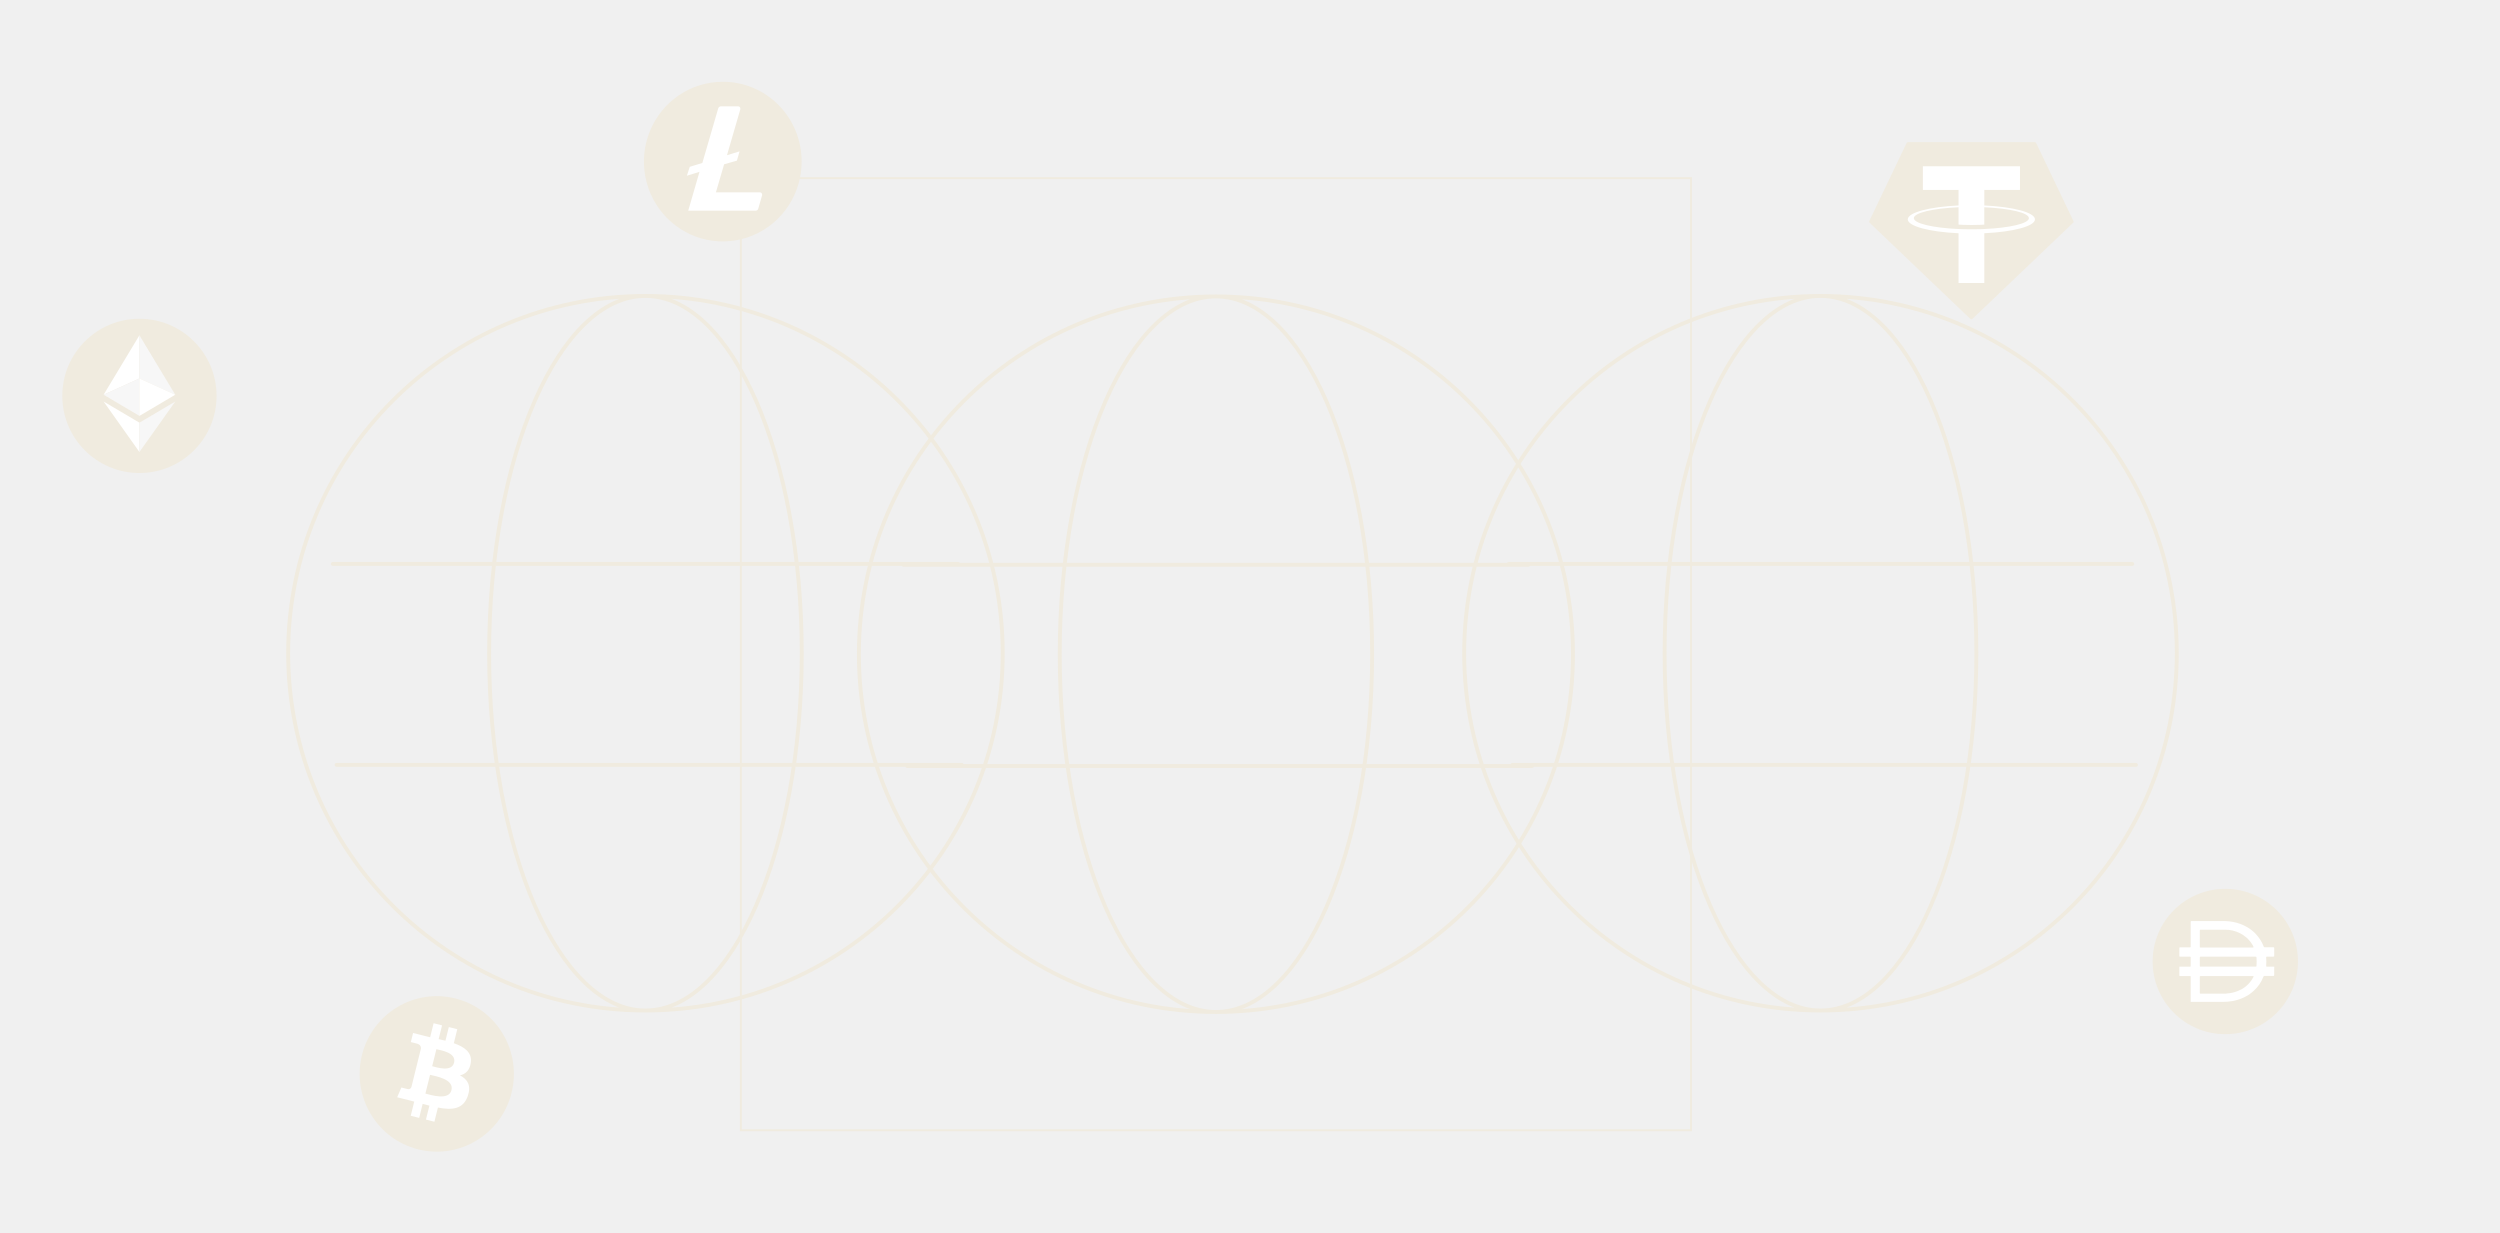
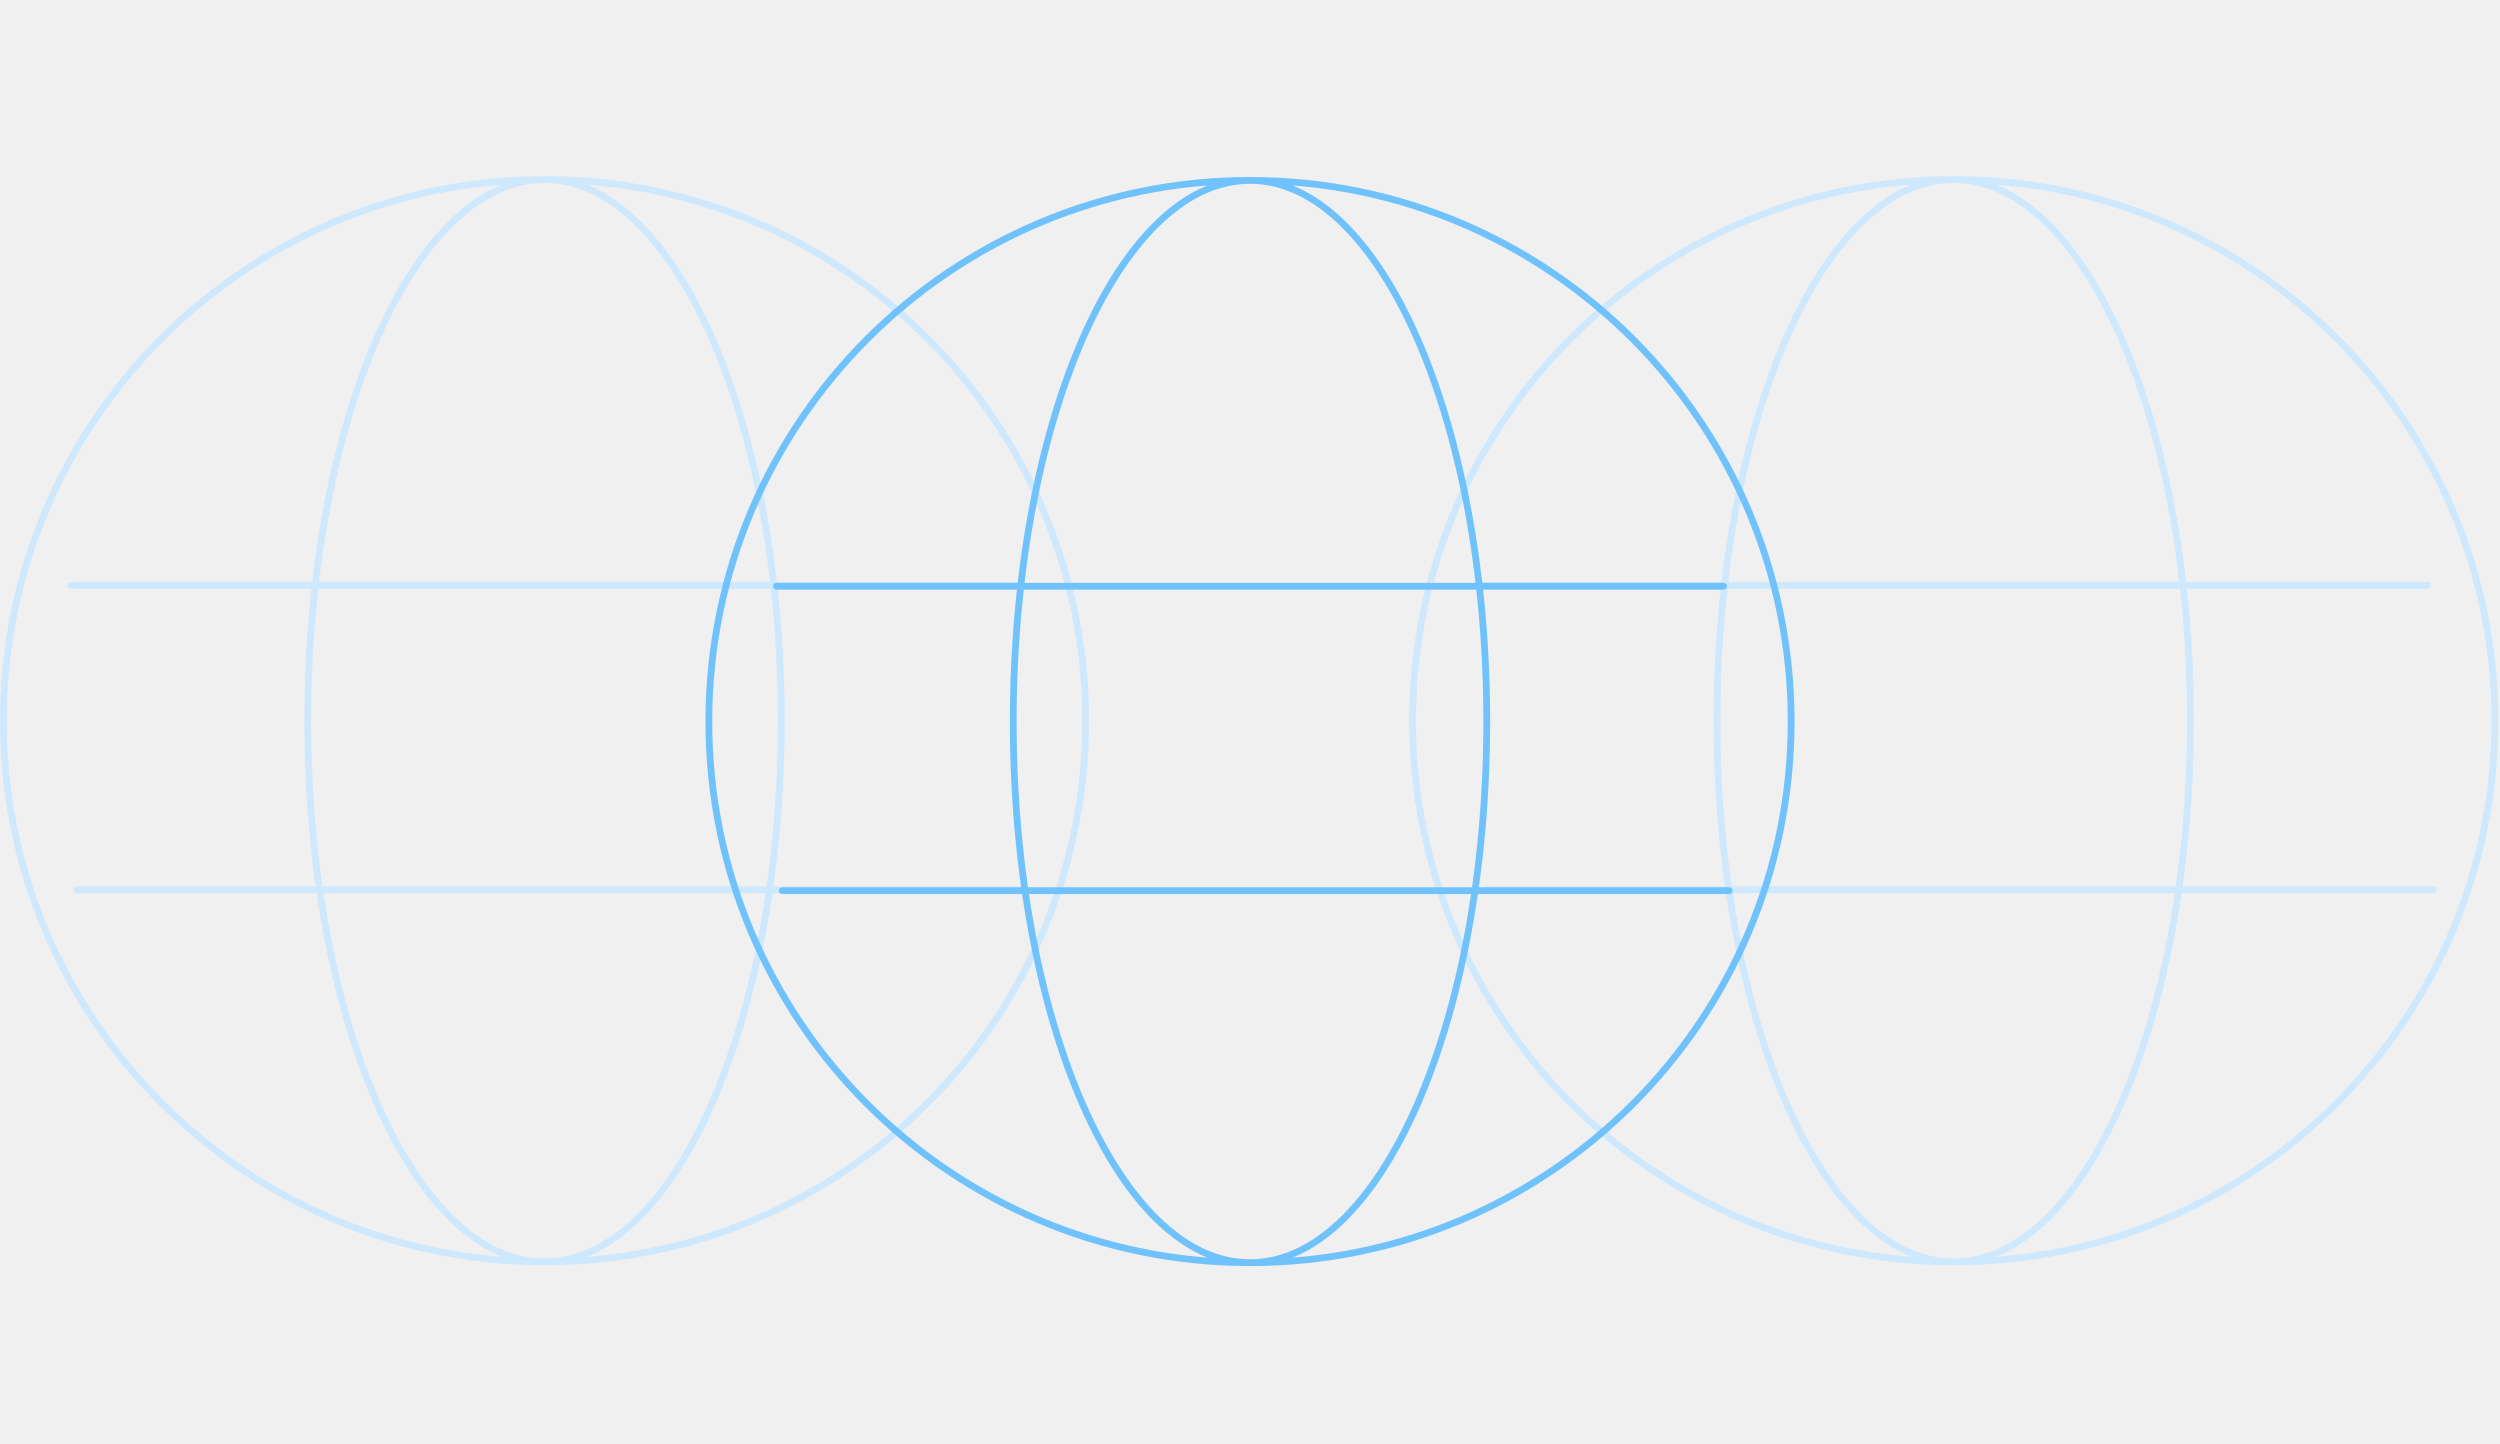
- <svg xmlns="http://www.w3.org/2000/svg" width="1284" height="633" viewBox="0 0 1284 633" fill="none">
-   <rect x="380.5" y="91.5" width="488" height="489" stroke="#F0EBDF" />
-   <path d="M464.047 289.063C463.495 289.063 463.047 289.51 463.047 290.063C463.047 290.615 463.495 291.063 464.047 291.063V289.063ZM784.953 291.063C785.506 291.063 785.953 290.615 785.953 290.063C785.953 289.51 785.506 289.063 784.953 289.063V291.063ZM465.972 392.42C465.42 392.42 464.972 392.868 464.972 393.42C464.972 393.972 465.42 394.42 465.972 394.42V392.42ZM786.878 394.42C787.431 394.42 787.878 393.972 787.878 393.42C787.878 392.868 787.431 392.42 786.878 392.42V394.42ZM806.875 336C806.875 436.932 725.221 518.75 624.5 518.75V520.75C726.329 520.75 808.875 438.033 808.875 336H806.875ZM624.5 518.75C523.779 518.75 442.125 436.932 442.125 336H440.125C440.125 438.033 522.671 520.75 624.5 520.75V518.75ZM442.125 336C442.125 235.068 523.779 153.25 624.5 153.25V151.25C522.671 151.25 440.125 233.967 440.125 336H442.125ZM624.5 153.25C725.221 153.25 806.875 235.068 806.875 336H808.875C808.875 233.967 726.329 151.25 624.5 151.25V153.25ZM624.5 518.75C613.755 518.75 603.439 513.766 593.968 504.592C584.493 495.413 575.914 482.082 568.688 465.531C554.237 432.432 545.273 386.637 545.273 336H543.273C543.273 386.845 552.27 432.925 566.855 466.331C574.147 483.032 582.855 496.611 592.576 506.028C602.302 515.45 613.091 520.75 624.5 520.75V518.75ZM545.273 336C545.273 285.363 554.237 239.568 568.688 206.469C575.914 189.918 584.493 176.587 593.968 167.408C603.439 158.234 613.755 153.25 624.5 153.25V151.25C613.091 151.25 602.302 156.55 592.576 165.972C582.855 175.389 574.147 188.968 566.855 205.669C552.27 239.075 543.273 285.155 543.273 336H545.273ZM624.5 520.75C635.909 520.75 646.698 515.45 656.424 506.028C666.145 496.611 674.853 483.032 682.145 466.331C696.73 432.925 705.727 386.845 705.727 336H703.727C703.727 386.637 694.763 432.432 680.312 465.531C673.086 482.082 664.507 495.413 655.032 504.592C645.561 513.766 635.245 518.75 624.5 518.75V520.75ZM705.727 336C705.727 285.155 696.73 239.075 682.145 205.669C674.853 188.968 666.145 175.389 656.424 165.972C646.698 156.55 635.909 151.25 624.5 151.25V153.25C635.245 153.25 645.561 158.234 655.032 167.408C664.507 176.587 673.086 189.918 680.312 206.469C694.763 239.568 703.727 285.363 703.727 336H705.727ZM464.047 291.063H784.953V289.063H464.047V291.063ZM465.972 394.42H786.878V392.42H465.972V394.42Z" fill="#F0EBDF" />
-   <path d="M170.938 288.625C170.385 288.625 169.938 289.073 169.938 289.625C169.938 290.177 170.385 290.625 170.938 290.625V288.625ZM492.063 290.625C492.615 290.625 493.063 290.177 493.063 289.625C493.063 289.073 492.615 288.625 492.063 288.625V290.625ZM172.864 391.842C172.312 391.842 171.864 392.29 171.864 392.842C171.864 393.394 172.312 393.842 172.864 393.842V391.842ZM493.989 393.842C494.541 393.842 494.989 393.394 494.989 392.842C494.989 392.29 494.541 391.842 493.989 391.842V393.842ZM514 335.5C514 436.292 432.292 518 331.5 518V520C433.397 520 516 437.397 516 335.5H514ZM331.5 518C230.708 518 149 436.292 149 335.5H147C147 437.397 229.603 520 331.5 520V518ZM149 335.5C149 234.708 230.708 153 331.5 153V151C229.603 151 147 233.603 147 335.5H149ZM331.5 153C432.292 153 514 234.708 514 335.5H516C516 233.603 433.397 151 331.5 151V153ZM331.5 518C320.746 518 310.423 513.023 300.946 503.861C291.464 494.694 282.88 481.381 275.649 464.853C261.188 431.8 252.219 386.068 252.219 335.5H250.219C250.219 386.277 259.221 432.294 273.816 465.655C281.113 482.334 289.828 495.894 299.556 505.299C309.288 514.708 320.085 520 331.5 520V518ZM252.219 335.5C252.219 284.932 261.188 239.2 275.649 206.147C282.88 189.619 291.464 176.306 300.946 167.139C310.423 157.977 320.746 153 331.5 153V151C320.085 151 309.288 156.292 299.556 165.701C289.828 175.106 281.113 188.666 273.816 205.345C259.221 238.706 250.219 284.723 250.219 335.5H252.219ZM331.5 520C342.915 520 353.712 514.708 363.444 505.299C373.172 495.894 381.887 482.334 389.184 465.655C403.779 432.294 412.781 386.277 412.781 335.5H410.781C410.781 386.068 401.812 431.8 387.351 464.853C380.12 481.381 371.536 494.694 362.054 503.861C352.577 513.023 342.254 518 331.5 518V520ZM412.781 335.5C412.781 284.723 403.779 238.706 389.184 205.345C381.887 188.666 373.172 175.106 363.444 165.701C353.712 156.292 342.915 151 331.5 151V153C342.254 153 352.577 157.977 362.054 167.139C371.536 176.306 380.12 189.619 387.351 206.147C401.812 239.2 410.781 284.932 410.781 335.5H412.781ZM170.938 290.625H492.063V288.625H170.938V290.625ZM172.864 393.842H493.989V391.842H172.864V393.842Z" fill="#F0EBDF" />
-   <path d="M774.875 288.625C774.323 288.625 773.875 289.073 773.875 289.625C773.875 290.177 774.323 290.625 774.875 290.625V288.625ZM1095.13 290.625C1095.68 290.625 1096.13 290.177 1096.13 289.625C1096.13 289.073 1095.68 288.625 1095.13 288.625V290.625ZM776.796 391.842C776.244 391.842 775.796 392.29 775.796 392.842C775.796 393.394 776.244 393.842 776.796 393.842V391.842ZM1097.05 393.842C1097.6 393.842 1098.05 393.394 1098.05 392.842C1098.05 392.29 1097.6 391.842 1097.05 391.842V393.842ZM1117 335.5C1117 436.295 1035.51 518 935 518V520C1036.62 520 1119 437.394 1119 335.5H1117ZM935 518C834.487 518 753 436.295 753 335.5H751C751 437.394 833.377 520 935 520V518ZM753 335.5C753 234.705 834.487 153 935 153V151C833.377 151 751 233.606 751 335.5H753ZM935 153C1035.51 153 1117 234.705 1117 335.5H1119C1119 233.606 1036.62 151 935 151V153ZM935 518C924.278 518 913.983 513.024 904.532 503.862C895.076 494.695 886.515 481.382 879.304 464.854C864.882 431.801 855.938 386.068 855.938 335.5H853.938C853.938 386.276 862.915 432.294 877.471 465.654C884.748 482.333 893.439 495.893 903.14 505.298C912.846 514.707 923.614 520 935 520V518ZM855.938 335.5C855.938 284.932 864.882 239.199 879.304 206.146C886.515 189.618 895.076 176.305 904.532 167.138C913.983 157.976 924.278 153 935 153V151C923.614 151 912.846 156.293 903.14 165.702C893.439 175.107 884.748 188.667 877.471 205.346C862.915 238.706 853.938 284.724 853.938 335.5H855.938ZM935 520C946.386 520 957.154 514.707 966.86 505.298C976.561 495.893 985.252 482.333 992.529 465.654C1007.08 432.294 1016.06 386.276 1016.06 335.5H1014.06C1014.06 386.068 1005.12 431.801 990.696 464.854C983.485 481.382 974.924 494.695 965.468 503.862C956.017 513.024 945.723 518 935 518V520ZM1016.06 335.5C1016.06 284.724 1007.08 238.706 992.529 205.346C985.252 188.667 976.561 175.107 966.86 165.702C957.154 156.293 946.386 151 935 151V153C945.723 153 956.017 157.976 965.468 167.138C974.924 176.305 983.485 189.618 990.696 206.146C1005.12 239.199 1014.06 284.932 1014.06 335.5H1016.06ZM774.875 290.625H1095.13V288.625H774.875V290.625ZM776.796 393.842H1097.05V391.842H776.796V393.842Z" fill="#F0EBDF" />
-   <g clip-path="url(#clip0_200_60)">
-     <path fill-rule="evenodd" clip-rule="evenodd" d="M979.226 73.447L960.081 113.512C960.008 113.661 959.985 113.829 960.015 113.992C960.045 114.155 960.126 114.304 960.248 114.418L1011.95 163.781C1012.1 163.921 1012.3 164 1012.5 164C1012.7 164 1012.9 163.921 1013.05 163.781L1064.75 114.421C1064.87 114.308 1064.96 114.158 1064.99 113.995C1065.02 113.832 1064.99 113.664 1064.92 113.515L1045.77 73.45C1045.71 73.315 1045.61 73.201 1045.49 73.122C1045.36 73.042 1045.22 73 1045.07 73H979.937C979.788 72.998 979.642 73.039 979.515 73.119C979.389 73.198 979.289 73.312 979.226 73.447Z" fill="#F0EBDF" />
-     <path fill-rule="evenodd" clip-rule="evenodd" d="M1019.14 117.626C1018.77 117.654 1016.85 117.768 1012.58 117.768C1009.17 117.768 1006.76 117.666 1005.91 117.626C992.759 117.05 982.944 114.769 982.944 112.039C982.944 109.308 992.759 107.031 1005.91 106.445V115.355C1006.77 115.417 1009.23 115.561 1012.63 115.561C1016.72 115.561 1018.76 115.392 1019.13 115.358V106.451C1032.25 107.034 1042.05 109.314 1042.05 112.039C1042.05 114.763 1032.26 117.044 1019.13 117.623L1019.14 117.626ZM1019.14 105.53V97.557H1037.46V85.399H987.597V97.557H1005.91V105.527C991.024 106.208 979.832 109.145 979.832 112.664C979.832 116.184 991.024 119.118 1005.91 119.802V145.351H1019.14V119.793C1033.99 119.112 1045.16 116.178 1045.16 112.661C1045.16 109.145 1034 106.211 1019.14 105.527L1019.14 105.53Z" fill="white" />
-   </g>
-   <path d="M262.756 561.222C257.465 582.617 235.968 595.637 214.741 590.302C193.523 584.968 180.607 563.297 185.9 541.904C191.189 520.507 212.686 507.485 233.906 512.819C255.132 518.153 268.047 539.826 262.756 561.222L262.756 561.222H262.756Z" fill="#F0EBDF" />
-   <path d="M241.799 545.871C242.587 540.556 238.573 537.699 233.084 535.793L234.865 528.594L230.517 527.502L228.784 534.512C227.641 534.225 226.467 533.954 225.301 533.685L227.047 526.629L222.702 525.537L220.921 532.734C219.975 532.517 219.046 532.303 218.145 532.077L218.15 532.054L212.154 530.545L210.998 535.226C210.998 535.226 214.223 535.971 214.155 536.017C215.916 536.46 216.234 537.634 216.181 538.566L214.153 546.767C214.274 546.798 214.431 546.843 214.605 546.913C214.46 546.877 214.306 546.838 214.145 546.799L211.302 558.288C211.087 558.827 210.541 559.637 209.31 559.329C209.354 559.393 206.151 558.534 206.151 558.534L203.992 563.551L209.65 564.973C210.702 565.239 211.734 565.517 212.749 565.779L210.95 573.061L215.293 574.153L217.074 566.948C218.261 567.273 219.412 567.572 220.539 567.854L218.763 575.025L223.111 576.117L224.91 568.849C232.323 570.263 237.897 569.693 240.244 562.934C242.134 557.492 240.149 554.353 236.249 552.306C239.09 551.645 241.23 549.762 241.8 545.871L241.799 545.87L241.799 545.871ZM231.866 559.911C230.522 565.353 221.433 562.412 218.486 561.674L220.873 552.027C223.82 552.768 233.27 554.236 231.866 559.911H231.866ZM233.21 545.792C231.985 550.742 224.419 548.227 221.965 547.611L224.13 538.861C226.584 539.478 234.487 540.629 233.211 545.792H233.21Z" fill="white" />
-   <path d="M1142.91 456.509C1163.52 456.509 1180.23 473.218 1180.23 493.827C1180.23 514.438 1163.52 531.144 1142.91 531.144C1122.3 531.144 1105.59 514.437 1105.59 493.827C1105.59 473.218 1122.3 456.509 1142.91 456.509Z" fill="#F0EBDF" />
-   <path d="M1144.28 496.462H1158.46C1158.77 496.462 1158.91 496.462 1158.93 496.065C1159.05 494.623 1159.05 493.172 1158.93 491.728C1158.93 491.447 1158.79 491.331 1158.49 491.331H1130.27C1129.92 491.331 1129.82 491.447 1129.82 491.775V495.926C1129.82 496.462 1129.82 496.462 1130.38 496.462H1144.28ZM1157.35 486.48C1157.39 486.374 1157.39 486.258 1157.35 486.154C1157.11 485.639 1156.83 485.147 1156.5 484.685C1156.01 483.895 1155.44 483.168 1154.78 482.515C1154.47 482.12 1154.11 481.766 1153.71 481.466C1151.69 479.748 1149.29 478.532 1146.71 477.921C1145.41 477.628 1144.08 477.489 1142.74 477.501H1130.22C1129.87 477.501 1129.82 477.64 1129.82 477.944V486.223C1129.82 486.572 1129.82 486.666 1130.27 486.666H1157.18C1157.18 486.666 1157.41 486.619 1157.46 486.48H1157.35H1157.35ZM1157.35 501.313C1156.95 501.269 1156.55 501.269 1156.16 501.313H1130.29C1129.94 501.313 1129.82 501.313 1129.82 501.78V509.874C1129.82 510.247 1129.82 510.341 1130.29 510.341H1142.23C1142.8 510.385 1143.37 510.344 1143.93 510.225C1145.67 510.101 1147.37 509.725 1149 509.105C1149.59 508.9 1150.16 508.633 1150.7 508.312H1150.86C1153.66 506.856 1155.93 504.569 1157.37 501.761C1157.37 501.761 1157.53 501.409 1157.35 501.316V501.313ZM1125.14 514.538V514.398V508.964V507.122V501.641C1125.14 501.337 1125.14 501.291 1124.76 501.291H1119.7C1119.42 501.291 1119.31 501.291 1119.31 500.918V496.487H1124.72C1125.02 496.487 1125.14 496.487 1125.14 496.091V491.706C1125.14 491.425 1125.14 491.357 1124.76 491.357H1119.7C1119.42 491.357 1119.31 491.357 1119.31 490.984V486.88C1119.31 486.623 1119.31 486.554 1119.68 486.554H1124.69C1125.04 486.554 1125.14 486.554 1125.14 486.11V473.539C1125.14 473.166 1125.14 473.072 1125.6 473.072H1143.1C1144.37 473.123 1145.63 473.262 1146.87 473.492C1149.44 473.967 1151.92 474.886 1154.17 476.198C1155.67 477.079 1157.05 478.144 1158.28 479.37C1159.2 480.329 1160.03 481.366 1160.77 482.471C1161.51 483.592 1162.12 484.789 1162.6 486.04C1162.65 486.366 1162.97 486.586 1163.29 486.53H1167.47C1168 486.53 1168 486.53 1168.03 487.044V490.87C1168.03 491.242 1167.89 491.336 1167.51 491.336H1164.29C1163.97 491.336 1163.87 491.336 1163.9 491.756C1164.02 493.177 1164.02 494.603 1163.9 496.023C1163.9 496.42 1163.9 496.467 1164.34 496.467H1168.02C1168.19 496.677 1168.02 496.886 1168.02 497.098C1168.05 497.368 1168.05 497.642 1168.02 497.913V500.735C1168.02 501.132 1167.91 501.249 1167.56 501.249H1163.15C1162.84 501.191 1162.54 501.387 1162.47 501.693C1161.42 504.421 1159.74 506.868 1157.57 508.83C1156.78 509.543 1155.95 510.215 1155.08 510.835C1154.15 511.372 1153.24 511.931 1152.28 512.375C1150.52 513.167 1148.67 513.752 1146.77 514.123C1144.97 514.445 1143.15 514.591 1141.32 514.566H1125.13V514.543L1125.14 514.538Z" fill="white" />
-   <g clip-path="url(#clip1_200_60)">
-     <path d="M371.219 119.562C391.166 119.562 407.336 103.193 407.336 83C407.336 62.807 391.166 46.438 371.219 46.438C351.272 46.438 335.103 62.807 335.103 83C335.103 103.193 351.272 119.562 371.219 119.562Z" fill="white" />
-     <path d="M371.219 42C363.209 42 355.378 44.405 348.718 48.91C342.058 53.415 336.867 59.818 333.802 67.31C330.736 74.802 329.934 83.046 331.497 90.999C333.06 98.952 336.917 106.257 342.581 111.991C348.245 117.725 355.461 121.63 363.318 123.212C371.174 124.794 379.317 123.982 386.717 120.879C394.118 117.776 400.443 112.521 404.893 105.778C409.343 99.036 411.719 91.109 411.719 83C411.734 77.631 410.705 72.312 408.69 67.347C406.675 62.381 403.713 57.865 399.974 54.058C396.235 50.251 391.792 47.226 386.899 45.157C382.005 43.089 376.757 42.016 371.454 42H371.219ZM371.905 84.39L367.689 98.784H390.243C390.392 98.779 390.541 98.804 390.681 98.857C390.821 98.91 390.95 98.99 391.059 99.094C391.168 99.197 391.256 99.321 391.318 99.459C391.38 99.596 391.415 99.745 391.42 99.896V100.274L389.458 107.123C389.372 107.447 389.179 107.732 388.912 107.93C388.645 108.129 388.319 108.229 387.988 108.215H353.469L359.255 88.261L352.783 90.247L354.254 85.68L360.726 83.695L368.865 55.7C368.955 55.378 369.148 55.095 369.415 54.897C369.681 54.699 370.006 54.597 370.336 54.608H379.064C379.213 54.602 379.362 54.627 379.502 54.68C379.642 54.733 379.771 54.813 379.88 54.917C379.989 55.02 380.077 55.144 380.139 55.282C380.201 55.42 380.236 55.568 380.241 55.72V56.097L373.376 79.724L379.848 77.739L378.475 82.504L371.905 84.39Z" fill="#F0EBDF" />
-   </g>
-   <circle cx="71.614" cy="203.326" r="39.614" fill="#F0EBDF" />
-   <path d="M71.608 172.204L53.211 202.733L71.608 194.371V172.204Z" fill="white" />
-   <path d="M71.608 194.371L53.211 202.733L71.608 213.611V194.371Z" fill="#F7F7F7" />
-   <path d="M90.009 202.733L71.608 172.204V194.371L90.009 202.733Z" fill="#F7F7F7" />
-   <path d="M71.608 213.611L90.009 202.733L71.608 194.371V213.611Z" fill="white" />
-   <path d="M53.211 206.224L71.608 232.151V217.094L53.211 206.224Z" fill="white" />
-   <path d="M71.608 217.094V232.151L90.019 206.224L71.608 217.094Z" fill="#F7F7F7" />
-   <defs>
-     <clipPath id="clip0_200_60">
-       <rect width="105" height="91" fill="white" transform="translate(960 73)" />
-     </clipPath>
-     <clipPath id="clip1_200_60">
-       <rect width="81" height="82" fill="white" transform="translate(330.719 42)" />
-     </clipPath>
-   </defs>
+ <svg xmlns="http://www.w3.org/2000/svg" width="738" height="426" viewBox="0 0 738 426" fill="none">
+   <path d="M20.969 171.812C20.416 171.812 19.969 172.26 19.969 172.812C19.969 173.365 20.416 173.812 20.969 173.812V171.812ZM300.531 173.812C301.084 173.812 301.531 173.365 301.531 172.812C301.531 172.26 301.084 171.812 300.531 171.812V173.812ZM22.646 261.67C22.093 261.67 21.646 262.118 21.646 262.67C21.646 263.223 22.093 263.67 22.646 263.67V261.67ZM302.208 263.67C302.761 263.67 303.208 263.223 303.208 262.67C303.208 262.118 302.761 261.67 302.208 261.67V263.67ZM319.5 212.75C319.5 300.425 248.425 371.5 160.75 371.5V373.5C249.53 373.5 321.5 301.53 321.5 212.75H319.5ZM160.75 371.5C73.075 371.5 2 300.425 2 212.75H0C0 301.53 71.97 373.5 160.75 373.5V371.5ZM2 212.75C2 125.075 73.075 54 160.75 54V52C71.97 52 0 123.97 0 212.75H2ZM160.75 54C248.425 54 319.5 125.075 319.5 212.75H321.5C321.5 123.97 249.53 52 160.75 52V54ZM160.75 371.5C151.431 371.5 142.474 367.187 134.24 359.227C126.002 351.262 118.537 339.689 112.246 325.309C99.666 296.554 91.859 256.759 91.859 212.75H89.859C89.859 256.968 97.699 297.048 110.414 326.111C116.771 340.641 124.366 352.462 132.85 360.665C141.34 368.872 150.769 373.5 160.75 373.5V371.5ZM91.859 212.75C91.859 168.741 99.666 128.946 112.246 100.191C118.537 85.811 126.002 74.238 134.24 66.273C142.474 58.313 151.431 54 160.75 54V52C150.769 52 141.34 56.628 132.85 64.835C124.366 73.038 116.771 84.859 110.414 99.389C97.699 128.452 89.859 168.532 89.859 212.75H91.859ZM160.75 373.5C170.731 373.5 180.16 368.872 188.65 360.665C197.134 352.462 204.729 340.641 211.086 326.111C223.801 297.048 231.641 256.968 231.641 212.75H229.641C229.641 256.759 221.834 296.554 209.254 325.309C202.963 339.689 195.498 351.262 187.26 359.227C179.026 367.187 170.069 371.5 160.75 371.5V373.5ZM231.641 212.75C231.641 168.532 223.801 128.452 211.086 99.389C204.729 84.859 197.134 73.038 188.65 64.835C180.16 56.628 170.731 52 160.75 52V54C170.069 54 179.026 58.313 187.26 66.273C195.498 74.238 202.963 85.811 209.254 100.191C221.834 128.946 229.641 168.741 229.641 212.75H231.641ZM20.969 173.812H300.531V171.812H20.969V173.812ZM22.646 263.67H302.208V261.67H22.646V263.67Z" fill="#CEE8FE" />
+   <path d="M436.969 171.812C436.416 171.812 435.969 172.26 435.969 172.812C435.969 173.365 436.416 173.812 436.969 173.812V171.812ZM716.531 173.812C717.084 173.812 717.531 173.365 717.531 172.812C717.531 172.26 717.084 171.812 716.531 171.812V173.812ZM438.646 261.67C438.093 261.67 437.646 262.118 437.646 262.67C437.646 263.223 438.093 263.67 438.646 263.67V261.67ZM718.208 263.67C718.761 263.67 719.208 263.223 719.208 262.67C719.208 262.118 718.761 261.67 718.208 261.67V263.67ZM735.5 212.75C735.5 300.425 664.425 371.5 576.75 371.5V373.5C665.53 373.5 737.5 301.53 737.5 212.75H735.5ZM576.75 371.5C489.075 371.5 418 300.425 418 212.75H416C416 301.53 487.97 373.5 576.75 373.5V371.5ZM418 212.75C418 125.075 489.075 54 576.75 54V52C487.97 52 416 123.97 416 212.75H418ZM576.75 54C664.425 54 735.5 125.075 735.5 212.75H737.5C737.5 123.97 665.53 52 576.75 52V54ZM576.75 371.5C567.431 371.5 558.474 367.187 550.24 359.227C542.002 351.262 534.537 339.689 528.246 325.309C515.666 296.554 507.859 256.759 507.859 212.75H505.859C505.859 256.968 513.699 297.048 526.414 326.111C532.771 340.641 540.366 352.462 548.85 360.665C557.34 368.872 566.769 373.5 576.75 373.5V371.5ZM507.859 212.75C507.859 168.741 515.666 128.946 528.246 100.191C534.537 85.811 542.002 74.238 550.24 66.273C558.474 58.313 567.431 54 576.75 54V52C566.769 52 557.34 56.628 548.85 64.835C540.366 73.038 532.771 84.859 526.414 99.389C513.699 128.452 505.859 168.532 505.859 212.75H507.859ZM576.75 373.5C586.731 373.5 596.16 368.872 604.65 360.665C613.134 352.462 620.729 340.641 627.086 326.111C639.801 297.048 647.641 256.968 647.641 212.75H645.641C645.641 256.759 637.834 296.554 625.254 325.309C618.963 339.689 611.498 351.262 603.26 359.227C595.026 367.187 586.069 371.5 576.75 371.5V373.5ZM647.641 212.75C647.641 168.532 639.801 128.452 627.086 99.389C620.729 84.859 613.134 73.038 604.65 64.835C596.16 56.628 586.731 52 576.75 52V54C586.069 54 595.026 58.313 603.26 66.273C611.498 74.238 618.963 85.811 625.254 100.191C637.834 128.946 645.641 168.741 645.641 212.75H647.641ZM436.969 173.812H716.531V171.812H436.969V173.812ZM438.646 263.67H718.208V261.67H438.646V263.67Z" fill="#CEE8FE" />
+   <path d="M229.219 172.062C228.666 172.062 228.219 172.51 228.219 173.062C228.219 173.615 228.666 174.062 229.219 174.062V172.062ZM508.781 174.062C509.334 174.062 509.781 173.615 509.781 173.062C509.781 172.51 509.334 172.062 508.781 172.062V174.062ZM230.896 261.92C230.343 261.92 229.896 262.368 229.896 262.92C229.896 263.473 230.343 263.92 230.896 263.92V261.92ZM510.458 263.92C511.011 263.92 511.458 263.473 511.458 262.92C511.458 262.368 511.011 261.92 510.458 261.92V263.92ZM527.75 213C527.75 300.675 456.675 371.75 369 371.75V373.75C457.78 373.75 529.75 301.78 529.75 213H527.75ZM369 371.75C281.325 371.75 210.25 300.675 210.25 213H208.25C208.25 301.78 280.22 373.75 369 373.75V371.75ZM210.25 213C210.25 125.325 281.325 54.25 369 54.25V52.25C280.22 52.25 208.25 124.22 208.25 213H210.25ZM369 54.25C456.675 54.25 527.75 125.325 527.75 213H529.75C529.75 124.22 457.78 52.25 369 52.25V54.25ZM369 371.75C359.681 371.75 350.724 367.437 342.49 359.477C334.252 351.512 326.787 339.939 320.496 325.559C307.916 296.804 300.109 257.009 300.109 213H298.109C298.109 257.218 305.949 297.298 318.664 326.361C325.021 340.891 332.616 352.712 341.1 360.915C349.59 369.122 359.019 373.75 369 373.75V371.75ZM300.109 213C300.109 168.991 307.916 129.196 320.496 100.441C326.787 86.061 334.252 74.488 342.49 66.523C350.724 58.563 359.681 54.25 369 54.25V52.25C359.019 52.25 349.59 56.878 341.1 65.085C332.616 73.288 325.021 85.109 318.664 99.639C305.949 128.702 298.109 168.782 298.109 213H300.109ZM369 373.75C378.981 373.75 388.41 369.122 396.9 360.915C405.384 352.712 412.979 340.891 419.336 326.361C432.051 297.298 439.891 257.218 439.891 213H437.891C437.891 257.009 430.084 296.804 417.504 325.559C411.213 339.939 403.748 351.512 395.51 359.477C387.276 367.437 378.319 371.75 369 371.75V373.75ZM439.891 213C439.891 168.782 432.051 128.702 419.336 99.639C412.979 85.109 405.384 73.288 396.9 65.085C388.41 56.878 378.981 52.25 369 52.25V54.25C378.319 54.25 387.276 58.563 395.51 66.523C403.748 74.488 411.213 86.061 417.504 100.441C430.084 129.196 437.891 168.991 437.891 213H439.891ZM229.219 174.062H508.781V172.062H229.219V174.062ZM230.896 263.92H510.458V261.92H230.896V263.92Z" fill="#6FC2FB" />
</svg>
